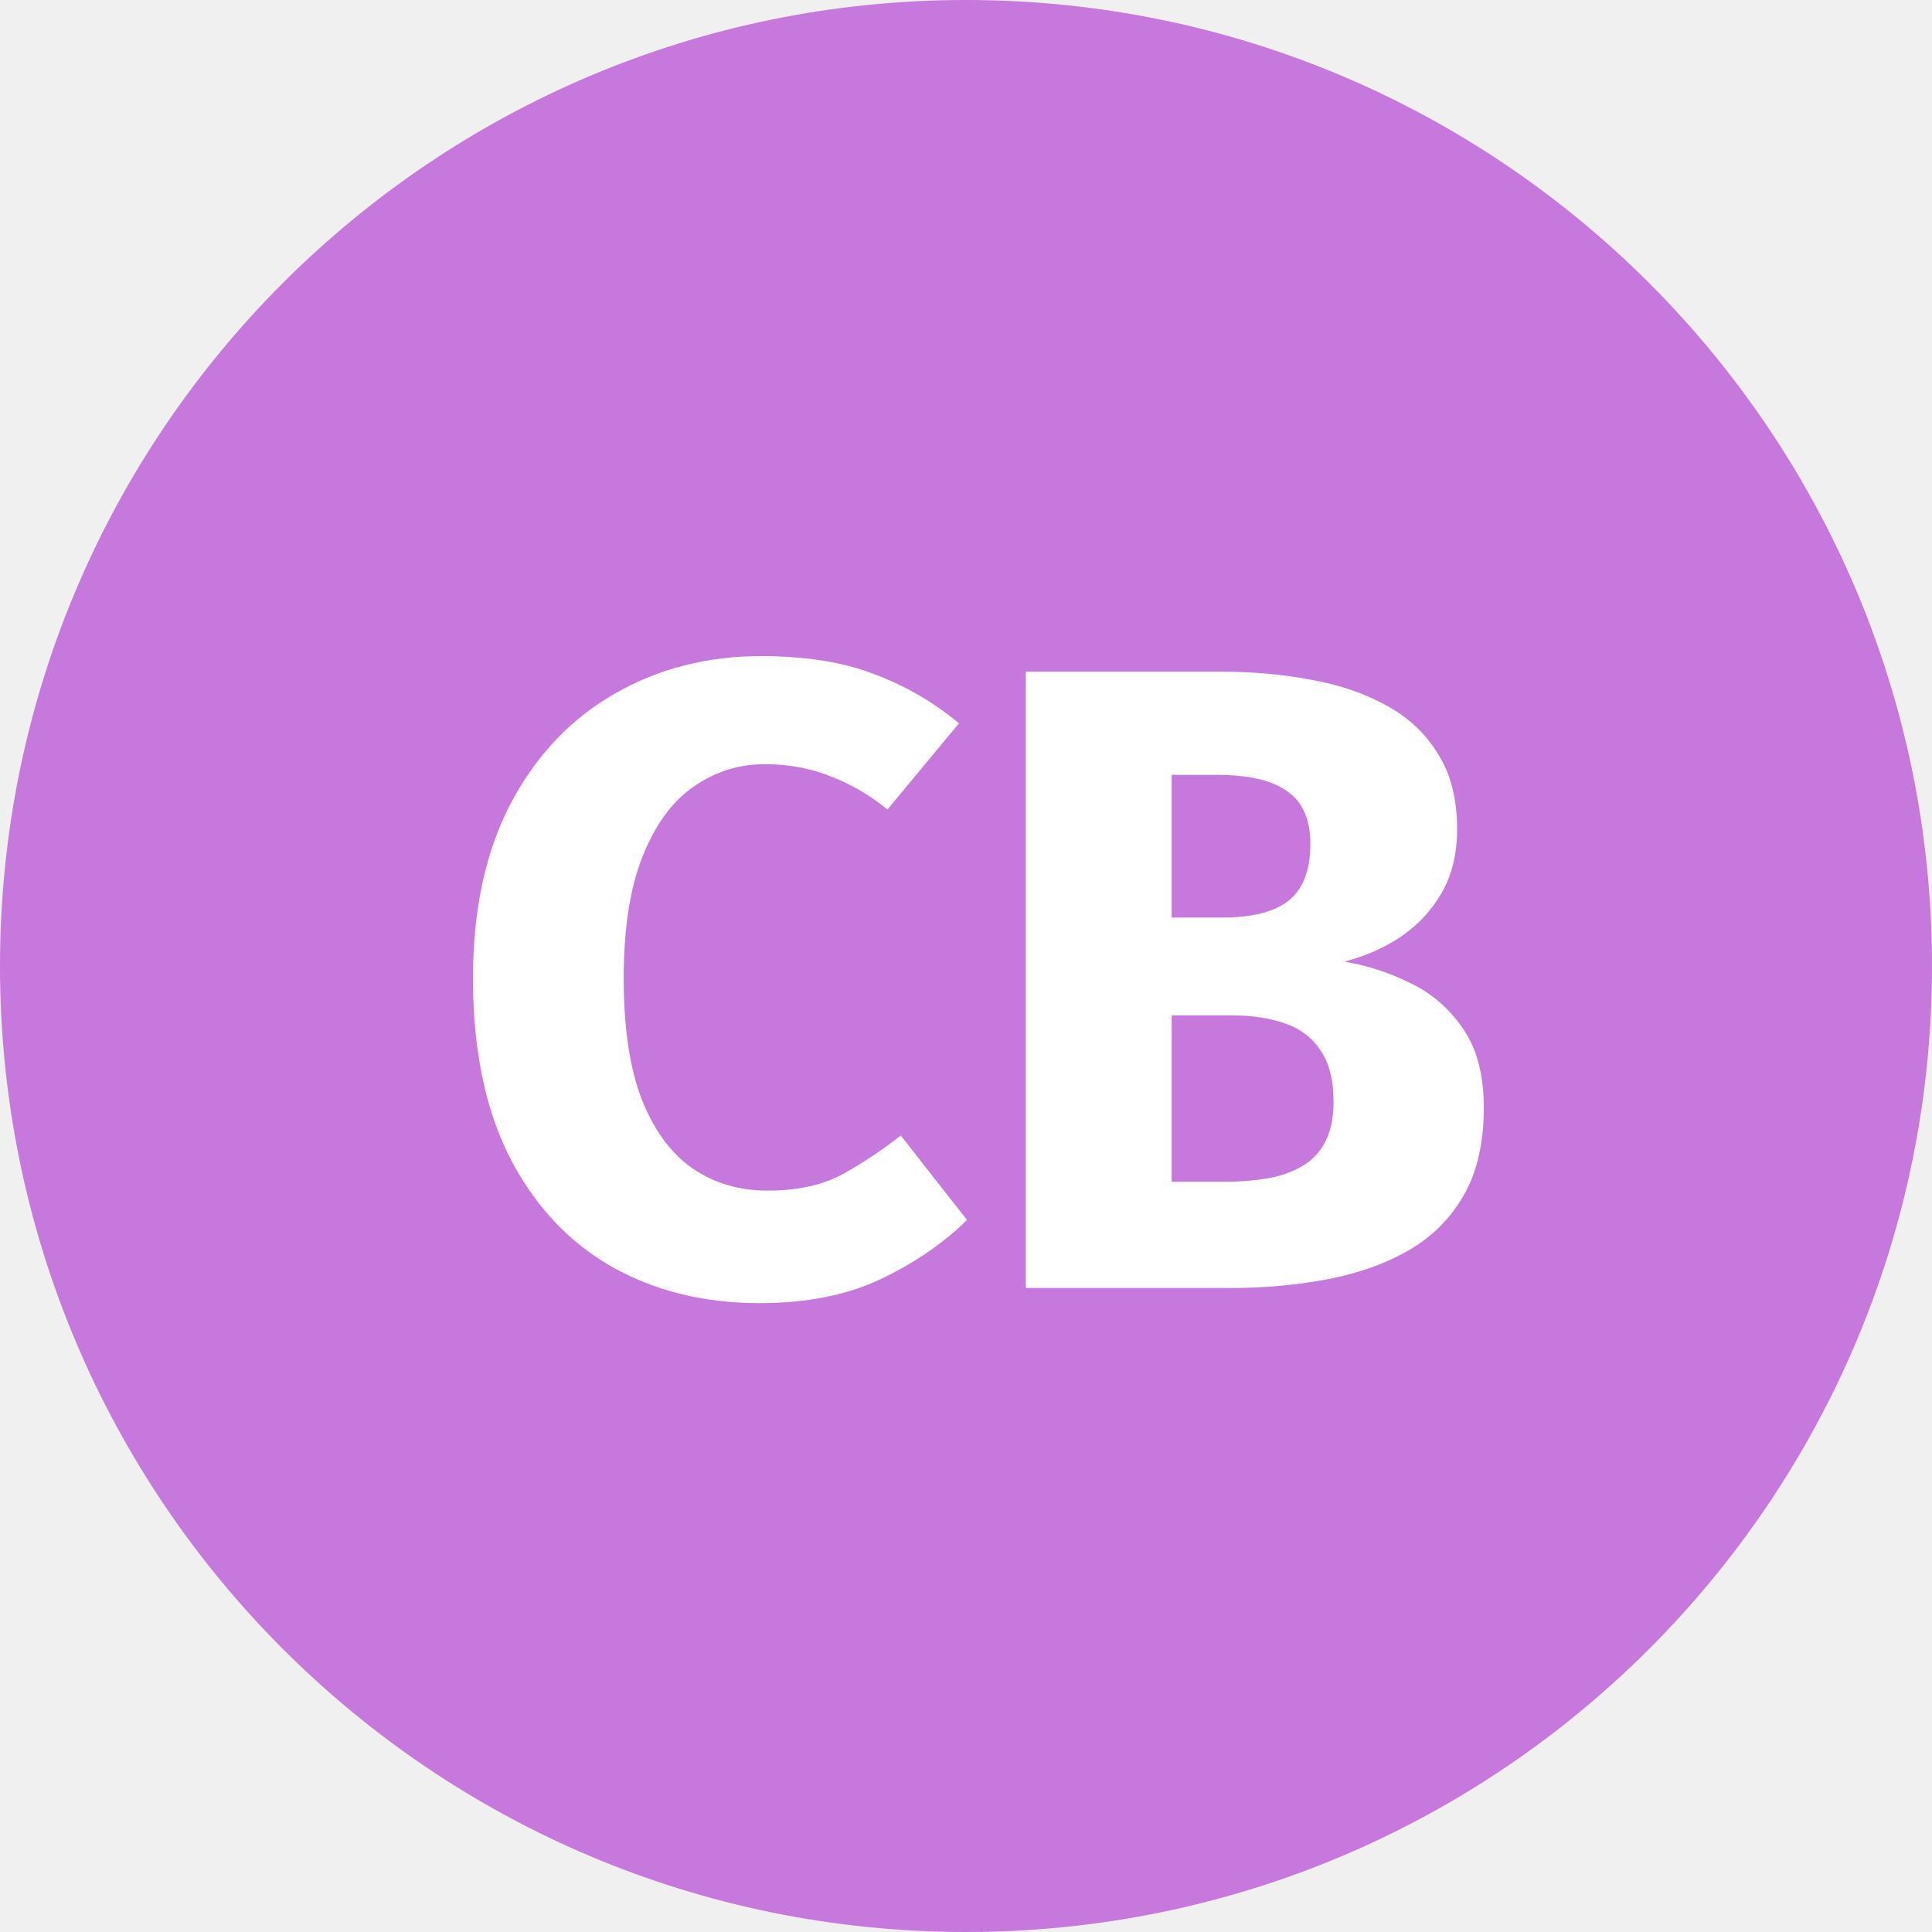
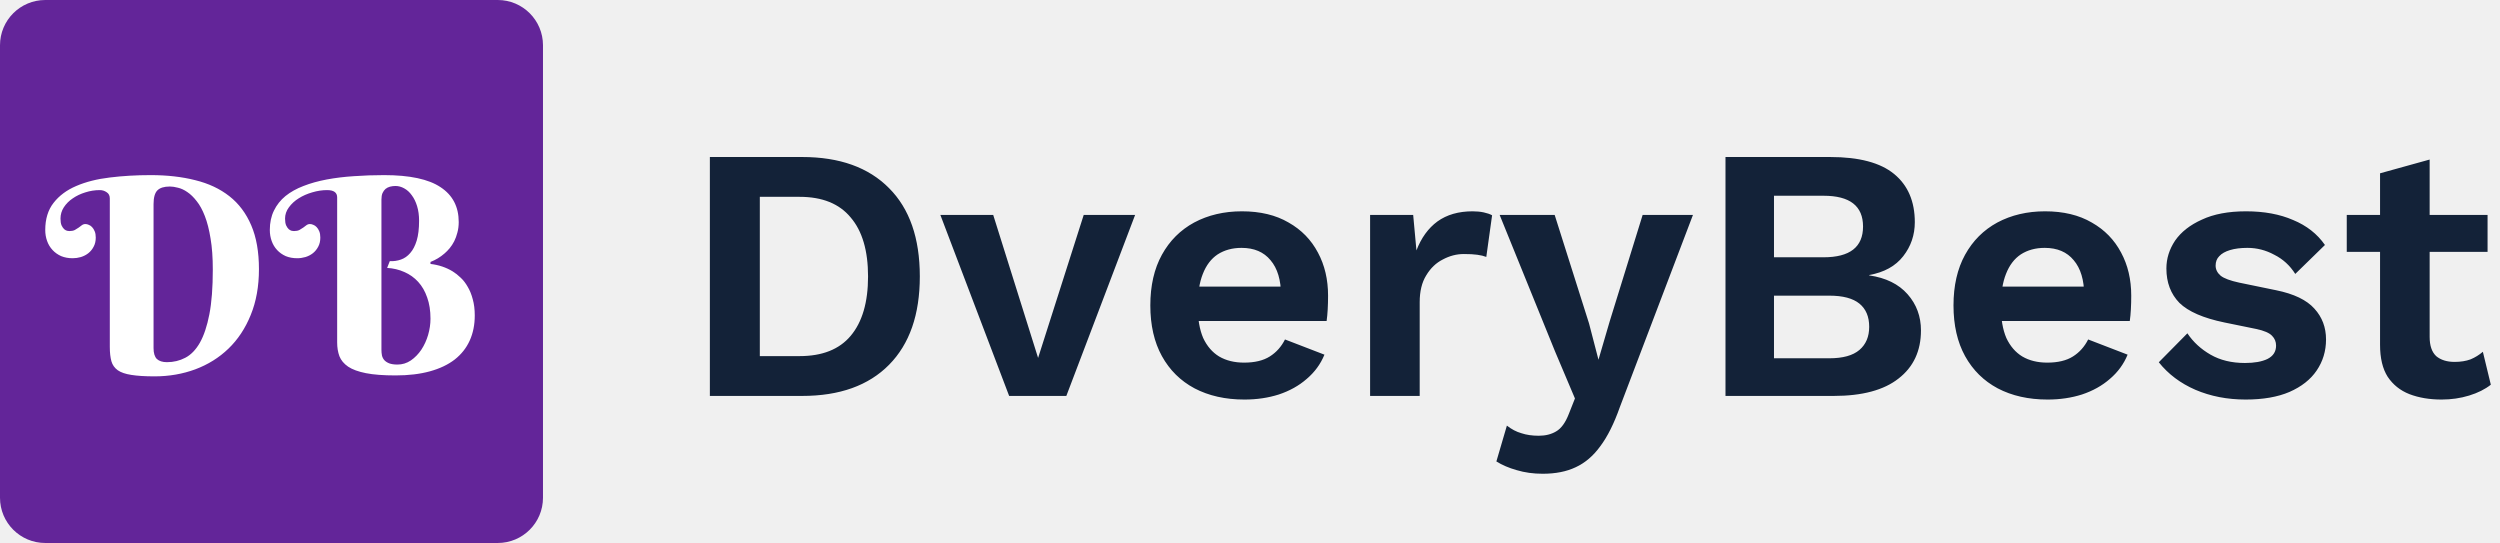
- <svg xmlns="http://www.w3.org/2000/svg" width="48" height="48" viewBox="0 0 48 48" fill="none">
-   <circle cx="24" cy="24" r="24" fill="#C778DD" />
-   <path d="M18.91 16.301C20.008 16.301 20.939 16.449 21.705 16.743C22.479 17.03 23.186 17.439 23.826 17.97L22.048 20.113C21.628 19.767 21.164 19.494 20.656 19.295C20.147 19.089 19.595 18.986 18.998 18.986C18.358 18.986 17.772 19.17 17.242 19.538C16.712 19.899 16.288 20.474 15.971 21.262C15.655 22.042 15.496 23.059 15.496 24.311C15.496 25.541 15.647 26.546 15.949 27.327C16.259 28.1 16.682 28.671 17.22 29.039C17.758 29.4 18.372 29.581 19.065 29.581C19.831 29.581 20.468 29.437 20.976 29.15C21.484 28.863 21.952 28.549 22.379 28.211L24.025 30.31C23.451 30.877 22.744 31.363 21.904 31.768C21.064 32.173 20.052 32.376 18.866 32.376C17.481 32.376 16.251 32.07 15.176 31.459C14.108 30.84 13.268 29.934 12.657 28.741C12.053 27.54 11.751 26.064 11.751 24.311C11.751 22.602 12.064 21.151 12.69 19.958C13.324 18.765 14.182 17.859 15.264 17.24C16.347 16.614 17.562 16.301 18.91 16.301ZM33.131 27.371C33.131 26.833 33.024 26.41 32.81 26.101C32.604 25.784 32.31 25.559 31.927 25.427C31.551 25.294 31.109 25.228 30.601 25.228H29.11V29.36H30.446C30.8 29.36 31.135 29.334 31.452 29.282C31.776 29.231 32.063 29.135 32.313 28.995C32.571 28.855 32.77 28.656 32.91 28.398C33.057 28.133 33.131 27.791 33.131 27.371ZM32.556 20.963C32.556 20.36 32.365 19.925 31.982 19.66C31.606 19.387 31.021 19.251 30.225 19.251H29.11V22.797H30.336C31.116 22.797 31.68 22.654 32.026 22.366C32.38 22.079 32.556 21.612 32.556 20.963ZM36.865 27.515C36.865 28.398 36.696 29.131 36.357 29.713C36.018 30.295 35.554 30.752 34.965 31.083C34.376 31.415 33.702 31.65 32.943 31.79C32.192 31.93 31.4 32 30.568 32H25.486V16.688H30.336C31.124 16.688 31.868 16.754 32.567 16.887C33.274 17.012 33.9 17.226 34.446 17.528C34.99 17.822 35.418 18.224 35.727 18.732C36.044 19.233 36.202 19.855 36.202 20.599C36.202 21.21 36.073 21.74 35.815 22.19C35.558 22.632 35.215 22.996 34.788 23.283C34.361 23.563 33.897 23.766 33.396 23.891C33.941 23.979 34.479 24.152 35.009 24.41C35.547 24.661 35.988 25.036 36.335 25.537C36.688 26.038 36.865 26.697 36.865 27.515Z" fill="white" />
+ <svg xmlns="http://www.w3.org/2000/svg" width="221" height="48" viewBox="0 0 221 48" fill="none">
+   <rect width="48" height="48" rx="4" fill="#632599" />
+   <path d="M9.707 17.543C9.707 17.293 9.613 17.109 9.426 16.992C9.246 16.867 9.047 16.805 8.828 16.805C8.391 16.805 7.965 16.871 7.551 17.004C7.137 17.129 6.766 17.305 6.438 17.531C6.109 17.75 5.844 18.016 5.641 18.328C5.445 18.633 5.348 18.965 5.348 19.324C5.348 19.574 5.379 19.773 5.441 19.922C5.512 20.07 5.59 20.184 5.676 20.262C5.762 20.332 5.848 20.379 5.934 20.402C6.027 20.418 6.094 20.426 6.133 20.426C6.328 20.426 6.488 20.395 6.613 20.332C6.738 20.262 6.852 20.191 6.953 20.121C7.055 20.043 7.148 19.973 7.234 19.91C7.328 19.84 7.434 19.805 7.551 19.805C7.645 19.805 7.742 19.828 7.844 19.875C7.953 19.914 8.051 19.98 8.137 20.074C8.23 20.168 8.309 20.293 8.371 20.449C8.434 20.598 8.465 20.781 8.465 21C8.465 21.312 8.402 21.582 8.277 21.809C8.16 22.035 8.004 22.227 7.809 22.383C7.621 22.531 7.402 22.645 7.152 22.723C6.91 22.793 6.668 22.828 6.426 22.828C6.051 22.828 5.711 22.766 5.406 22.641C5.109 22.508 4.855 22.328 4.645 22.102C4.434 21.875 4.273 21.609 4.164 21.305C4.055 21 4 20.676 4 20.332C4 19.355 4.246 18.555 4.738 17.93C5.23 17.297 5.898 16.801 6.742 16.441C7.594 16.074 8.582 15.824 9.707 15.691C10.84 15.551 12.043 15.48 13.316 15.48C14.77 15.48 16.082 15.629 17.254 15.926C18.434 16.215 19.441 16.688 20.277 17.344C21.113 18 21.758 18.859 22.211 19.922C22.664 20.977 22.891 22.266 22.891 23.789C22.891 25.312 22.648 26.664 22.164 27.844C21.688 29.023 21.031 30.016 20.195 30.82C19.367 31.617 18.391 32.227 17.266 32.648C16.148 33.062 14.949 33.27 13.668 33.27C12.816 33.27 12.129 33.227 11.605 33.141C11.09 33.062 10.691 32.926 10.41 32.73C10.129 32.527 9.941 32.262 9.848 31.934C9.754 31.598 9.707 31.176 9.707 30.668V17.543ZM13.574 30.773C13.574 31.219 13.672 31.539 13.867 31.734C14.07 31.922 14.367 32.016 14.758 32.016C15.344 32.016 15.883 31.887 16.375 31.629C16.875 31.371 17.305 30.93 17.664 30.305C18.023 29.672 18.305 28.832 18.508 27.785C18.711 26.738 18.812 25.422 18.812 23.836C18.812 22.773 18.746 21.855 18.613 21.082C18.488 20.301 18.32 19.641 18.109 19.102C17.898 18.555 17.656 18.113 17.383 17.777C17.117 17.434 16.844 17.168 16.562 16.98C16.281 16.785 16.004 16.656 15.73 16.594C15.465 16.523 15.227 16.488 15.016 16.488C14.508 16.488 14.141 16.602 13.914 16.828C13.688 17.055 13.574 17.461 13.574 18.047V30.773ZM33.719 30.914C33.719 31.094 33.734 31.266 33.766 31.43C33.805 31.586 33.875 31.723 33.977 31.84C34.086 31.957 34.23 32.051 34.41 32.121C34.598 32.191 34.84 32.227 35.137 32.227C35.566 32.227 35.961 32.105 36.32 31.863C36.68 31.613 36.988 31.297 37.246 30.914C37.504 30.523 37.703 30.09 37.844 29.613C37.984 29.129 38.055 28.648 38.055 28.172C38.055 27.461 37.957 26.836 37.762 26.297C37.574 25.75 37.309 25.289 36.965 24.914C36.621 24.539 36.215 24.25 35.746 24.047C35.277 23.836 34.77 23.715 34.223 23.684L34.457 23.086C34.801 23.102 35.129 23.055 35.441 22.945C35.754 22.836 36.027 22.645 36.262 22.371C36.504 22.098 36.695 21.73 36.836 21.27C36.977 20.801 37.047 20.215 37.047 19.512C37.047 19.035 36.988 18.605 36.871 18.223C36.754 17.84 36.598 17.52 36.402 17.262C36.215 16.996 35.992 16.793 35.734 16.652C35.484 16.512 35.227 16.441 34.961 16.441C34.797 16.441 34.637 16.461 34.48 16.5C34.332 16.539 34.199 16.605 34.082 16.699C33.973 16.793 33.883 16.918 33.812 17.074C33.75 17.223 33.719 17.41 33.719 17.637V30.914ZM33.953 15.48C36.219 15.48 37.883 15.836 38.945 16.547C40.016 17.25 40.551 18.277 40.551 19.629C40.551 19.965 40.512 20.273 40.434 20.555C40.363 20.836 40.27 21.094 40.152 21.328C40.035 21.555 39.902 21.758 39.754 21.938C39.605 22.117 39.453 22.273 39.297 22.406C38.93 22.727 38.516 22.977 38.055 23.156V23.332C38.781 23.418 39.434 23.637 40.012 23.988C40.254 24.137 40.492 24.324 40.727 24.551C40.961 24.77 41.168 25.039 41.348 25.359C41.535 25.672 41.684 26.039 41.793 26.461C41.91 26.875 41.969 27.352 41.969 27.891C41.969 28.711 41.82 29.449 41.523 30.105C41.227 30.762 40.785 31.32 40.199 31.781C39.613 32.234 38.883 32.582 38.008 32.824C37.133 33.066 36.117 33.188 34.961 33.188C33.891 33.188 33.02 33.121 32.348 32.988C31.676 32.855 31.152 32.664 30.777 32.414C30.402 32.156 30.145 31.848 30.004 31.488C29.871 31.129 29.805 30.723 29.805 30.27V17.449C29.805 17.02 29.508 16.805 28.914 16.805C28.484 16.805 28.047 16.871 27.602 17.004C27.164 17.129 26.766 17.305 26.406 17.531C26.055 17.75 25.766 18.016 25.539 18.328C25.312 18.633 25.199 18.965 25.199 19.324C25.199 19.574 25.23 19.773 25.293 19.922C25.363 20.07 25.441 20.184 25.527 20.262C25.613 20.332 25.699 20.379 25.785 20.402C25.879 20.418 25.945 20.426 25.984 20.426C26.18 20.426 26.34 20.395 26.465 20.332C26.59 20.262 26.703 20.191 26.805 20.121C26.906 20.043 27 19.973 27.086 19.91C27.18 19.84 27.285 19.805 27.402 19.805C27.496 19.805 27.594 19.828 27.695 19.875C27.805 19.914 27.902 19.98 27.988 20.074C28.082 20.168 28.16 20.293 28.223 20.449C28.285 20.598 28.316 20.781 28.316 21C28.316 21.312 28.254 21.582 28.129 21.809C28.012 22.035 27.855 22.227 27.66 22.383C27.473 22.531 27.254 22.645 27.004 22.723C26.762 22.793 26.52 22.828 26.277 22.828C25.902 22.828 25.562 22.766 25.258 22.641C24.961 22.508 24.707 22.328 24.496 22.102C24.285 21.875 24.125 21.609 24.016 21.305C23.906 21 23.852 20.676 23.852 20.332C23.852 19.684 23.973 19.113 24.215 18.621C24.457 18.121 24.797 17.691 25.234 17.332C25.68 16.973 26.211 16.676 26.828 16.441C27.445 16.199 28.129 16.008 28.879 15.867C29.629 15.727 30.43 15.629 31.281 15.574C32.141 15.512 33.031 15.48 33.953 15.48Z" fill="white" />
+   <path d="M70.912 13.88C74.219 13.88 76.779 14.797 78.592 16.632C80.405 18.445 81.312 21.048 81.312 24.44C81.312 27.811 80.405 30.413 78.592 32.248C76.779 34.083 74.219 35 70.912 35H62.752V13.88H70.912ZM70.688 31.48C72.693 31.48 74.197 30.883 75.2 29.688C76.224 28.472 76.736 26.723 76.736 24.44C76.736 22.157 76.224 20.419 75.2 19.224C74.197 18.008 72.693 17.4 70.688 17.4H67.168V31.48H70.688ZM95.8 19H100.344L94.264 35H89.208L83.128 19H87.8L91.768 31.64L95.8 19ZM110.009 35.32C108.324 35.32 106.852 34.989 105.593 34.328C104.356 33.667 103.396 32.717 102.713 31.48C102.031 30.243 101.689 28.749 101.689 27C101.689 25.251 102.031 23.757 102.713 22.52C103.396 21.283 104.345 20.333 105.561 19.672C106.799 19.011 108.207 18.68 109.785 18.68C111.407 18.68 112.783 19.011 113.913 19.672C115.044 20.312 115.908 21.197 116.505 22.328C117.103 23.437 117.401 24.707 117.401 26.136C117.401 26.563 117.391 26.968 117.369 27.352C117.348 27.736 117.316 28.077 117.273 28.376H104.505V25.336H115.353L113.241 26.104C113.241 24.76 112.932 23.725 112.313 23C111.716 22.275 110.863 21.912 109.753 21.912C108.943 21.912 108.239 22.104 107.641 22.488C107.065 22.872 106.628 23.448 106.329 24.216C106.031 24.963 105.881 25.912 105.881 27.064C105.881 28.195 106.041 29.133 106.361 29.88C106.703 30.605 107.172 31.149 107.769 31.512C108.388 31.875 109.124 32.056 109.977 32.056C110.916 32.056 111.673 31.875 112.249 31.512C112.825 31.149 113.273 30.648 113.593 30.008L117.081 31.352C116.74 32.184 116.217 32.899 115.513 33.496C114.831 34.093 114.009 34.552 113.049 34.872C112.111 35.171 111.097 35.32 110.009 35.32ZM121.117 35V19H124.925L125.213 22.136C125.639 21.027 126.258 20.173 127.069 19.576C127.901 18.979 128.935 18.68 130.173 18.68C130.535 18.68 130.866 18.712 131.165 18.776C131.463 18.84 131.709 18.925 131.901 19.032L131.389 22.712C131.175 22.627 130.909 22.563 130.589 22.52C130.29 22.477 129.895 22.456 129.405 22.456C128.765 22.456 128.146 22.616 127.549 22.936C126.951 23.235 126.461 23.704 126.077 24.344C125.693 24.963 125.501 25.752 125.501 26.712V35H121.117ZM149.657 19L143.193 35.992C142.681 37.443 142.105 38.595 141.465 39.448C140.846 40.301 140.121 40.92 139.289 41.304C138.478 41.688 137.507 41.88 136.377 41.88C135.545 41.88 134.777 41.773 134.073 41.56C133.39 41.368 132.793 41.112 132.28 40.792L133.209 37.624C133.614 37.944 134.041 38.168 134.489 38.296C134.937 38.445 135.449 38.52 136.025 38.52C136.622 38.52 137.134 38.392 137.561 38.136C138.009 37.88 138.382 37.368 138.681 36.6L139.225 35.224L137.465 31.064L132.569 19H137.433L140.473 28.6L141.305 31.8L142.297 28.408L145.209 19H149.657ZM152.533 35V13.88H161.781C164.341 13.88 166.229 14.381 167.445 15.384C168.661 16.387 169.269 17.805 169.269 19.64C169.269 20.771 168.928 21.773 168.245 22.648C167.563 23.523 166.56 24.077 165.237 24.312V24.344C166.709 24.557 167.84 25.112 168.629 26.008C169.419 26.904 169.813 27.971 169.813 29.208C169.813 31.021 169.152 32.44 167.829 33.464C166.528 34.488 164.619 35 162.101 35H152.533ZM156.821 31.672H161.717C162.912 31.672 163.797 31.427 164.373 30.936C164.949 30.445 165.237 29.763 165.237 28.888C165.237 27.992 164.949 27.309 164.373 26.84C163.797 26.371 162.912 26.136 161.717 26.136H156.821V31.672ZM156.821 22.744H161.205C163.531 22.744 164.693 21.837 164.693 20.024C164.693 18.211 163.531 17.304 161.205 17.304H156.821V22.744ZM181.009 35.32C179.324 35.32 177.852 34.989 176.593 34.328C175.356 33.667 174.396 32.717 173.713 31.48C173.031 30.243 172.689 28.749 172.689 27C172.689 25.251 173.031 23.757 173.713 22.52C174.396 21.283 175.345 20.333 176.561 19.672C177.799 19.011 179.207 18.68 180.785 18.68C182.407 18.68 183.783 19.011 184.913 19.672C186.044 20.312 186.908 21.197 187.505 22.328C188.103 23.437 188.401 24.707 188.401 26.136C188.401 26.563 188.391 26.968 188.369 27.352C188.348 27.736 188.316 28.077 188.273 28.376H175.505V25.336H186.353L184.241 26.104C184.241 24.76 183.932 23.725 183.313 23C182.716 22.275 181.863 21.912 180.753 21.912C179.943 21.912 179.239 22.104 178.641 22.488C178.065 22.872 177.628 23.448 177.329 24.216C177.031 24.963 176.881 25.912 176.881 27.064C176.881 28.195 177.041 29.133 177.361 29.88C177.703 30.605 178.172 31.149 178.769 31.512C179.388 31.875 180.124 32.056 180.977 32.056C181.916 32.056 182.673 31.875 183.249 31.512C183.825 31.149 184.273 30.648 184.593 30.008L188.081 31.352C187.74 32.184 187.217 32.899 186.513 33.496C185.831 34.093 185.009 34.552 184.049 34.872C183.111 35.171 182.097 35.32 181.009 35.32ZM198.517 35.32C196.895 35.32 195.413 35.032 194.069 34.456C192.746 33.88 191.669 33.069 190.837 32.024L193.365 29.464C193.877 30.232 194.559 30.861 195.413 31.352C196.266 31.843 197.279 32.088 198.453 32.088C199.285 32.088 199.946 31.971 200.437 31.736C200.949 31.48 201.205 31.085 201.205 30.552C201.205 30.211 201.087 29.923 200.853 29.688C200.618 29.432 200.149 29.229 199.445 29.08L196.629 28.504C194.773 28.12 193.45 27.544 192.661 26.776C191.893 25.987 191.509 24.973 191.509 23.736C191.509 22.861 191.765 22.04 192.277 21.272C192.81 20.504 193.599 19.885 194.645 19.416C195.69 18.925 196.991 18.68 198.549 18.68C200.149 18.68 201.535 18.936 202.709 19.448C203.903 19.939 204.842 20.675 205.525 21.656L202.901 24.216C202.431 23.469 201.813 22.904 201.045 22.52C200.298 22.115 199.509 21.912 198.677 21.912C198.079 21.912 197.567 21.976 197.141 22.104C196.714 22.232 196.394 22.413 196.181 22.648C195.967 22.861 195.861 23.139 195.861 23.48C195.861 23.821 196.01 24.12 196.309 24.376C196.607 24.611 197.151 24.813 197.941 24.984L201.205 25.656C202.783 25.976 203.914 26.52 204.597 27.288C205.279 28.035 205.621 28.941 205.621 30.008C205.621 31.032 205.343 31.949 204.789 32.76C204.255 33.549 203.455 34.179 202.389 34.648C201.343 35.096 200.053 35.32 198.517 35.32ZM214.781 14.104V29.784C214.781 30.552 214.973 31.117 215.357 31.48C215.762 31.821 216.306 31.992 216.989 31.992C217.522 31.992 217.991 31.917 218.397 31.768C218.802 31.597 219.165 31.373 219.485 31.096L220.189 34.008C219.677 34.413 219.037 34.733 218.269 34.968C217.501 35.203 216.69 35.32 215.837 35.32C214.77 35.32 213.821 35.16 212.989 34.84C212.178 34.52 211.538 34.008 211.069 33.304C210.621 32.6 210.397 31.661 210.397 30.488V15.32L214.781 14.104ZM219.901 19V22.264H207.453V19H219.901Z" fill="#132238" />
</svg>
